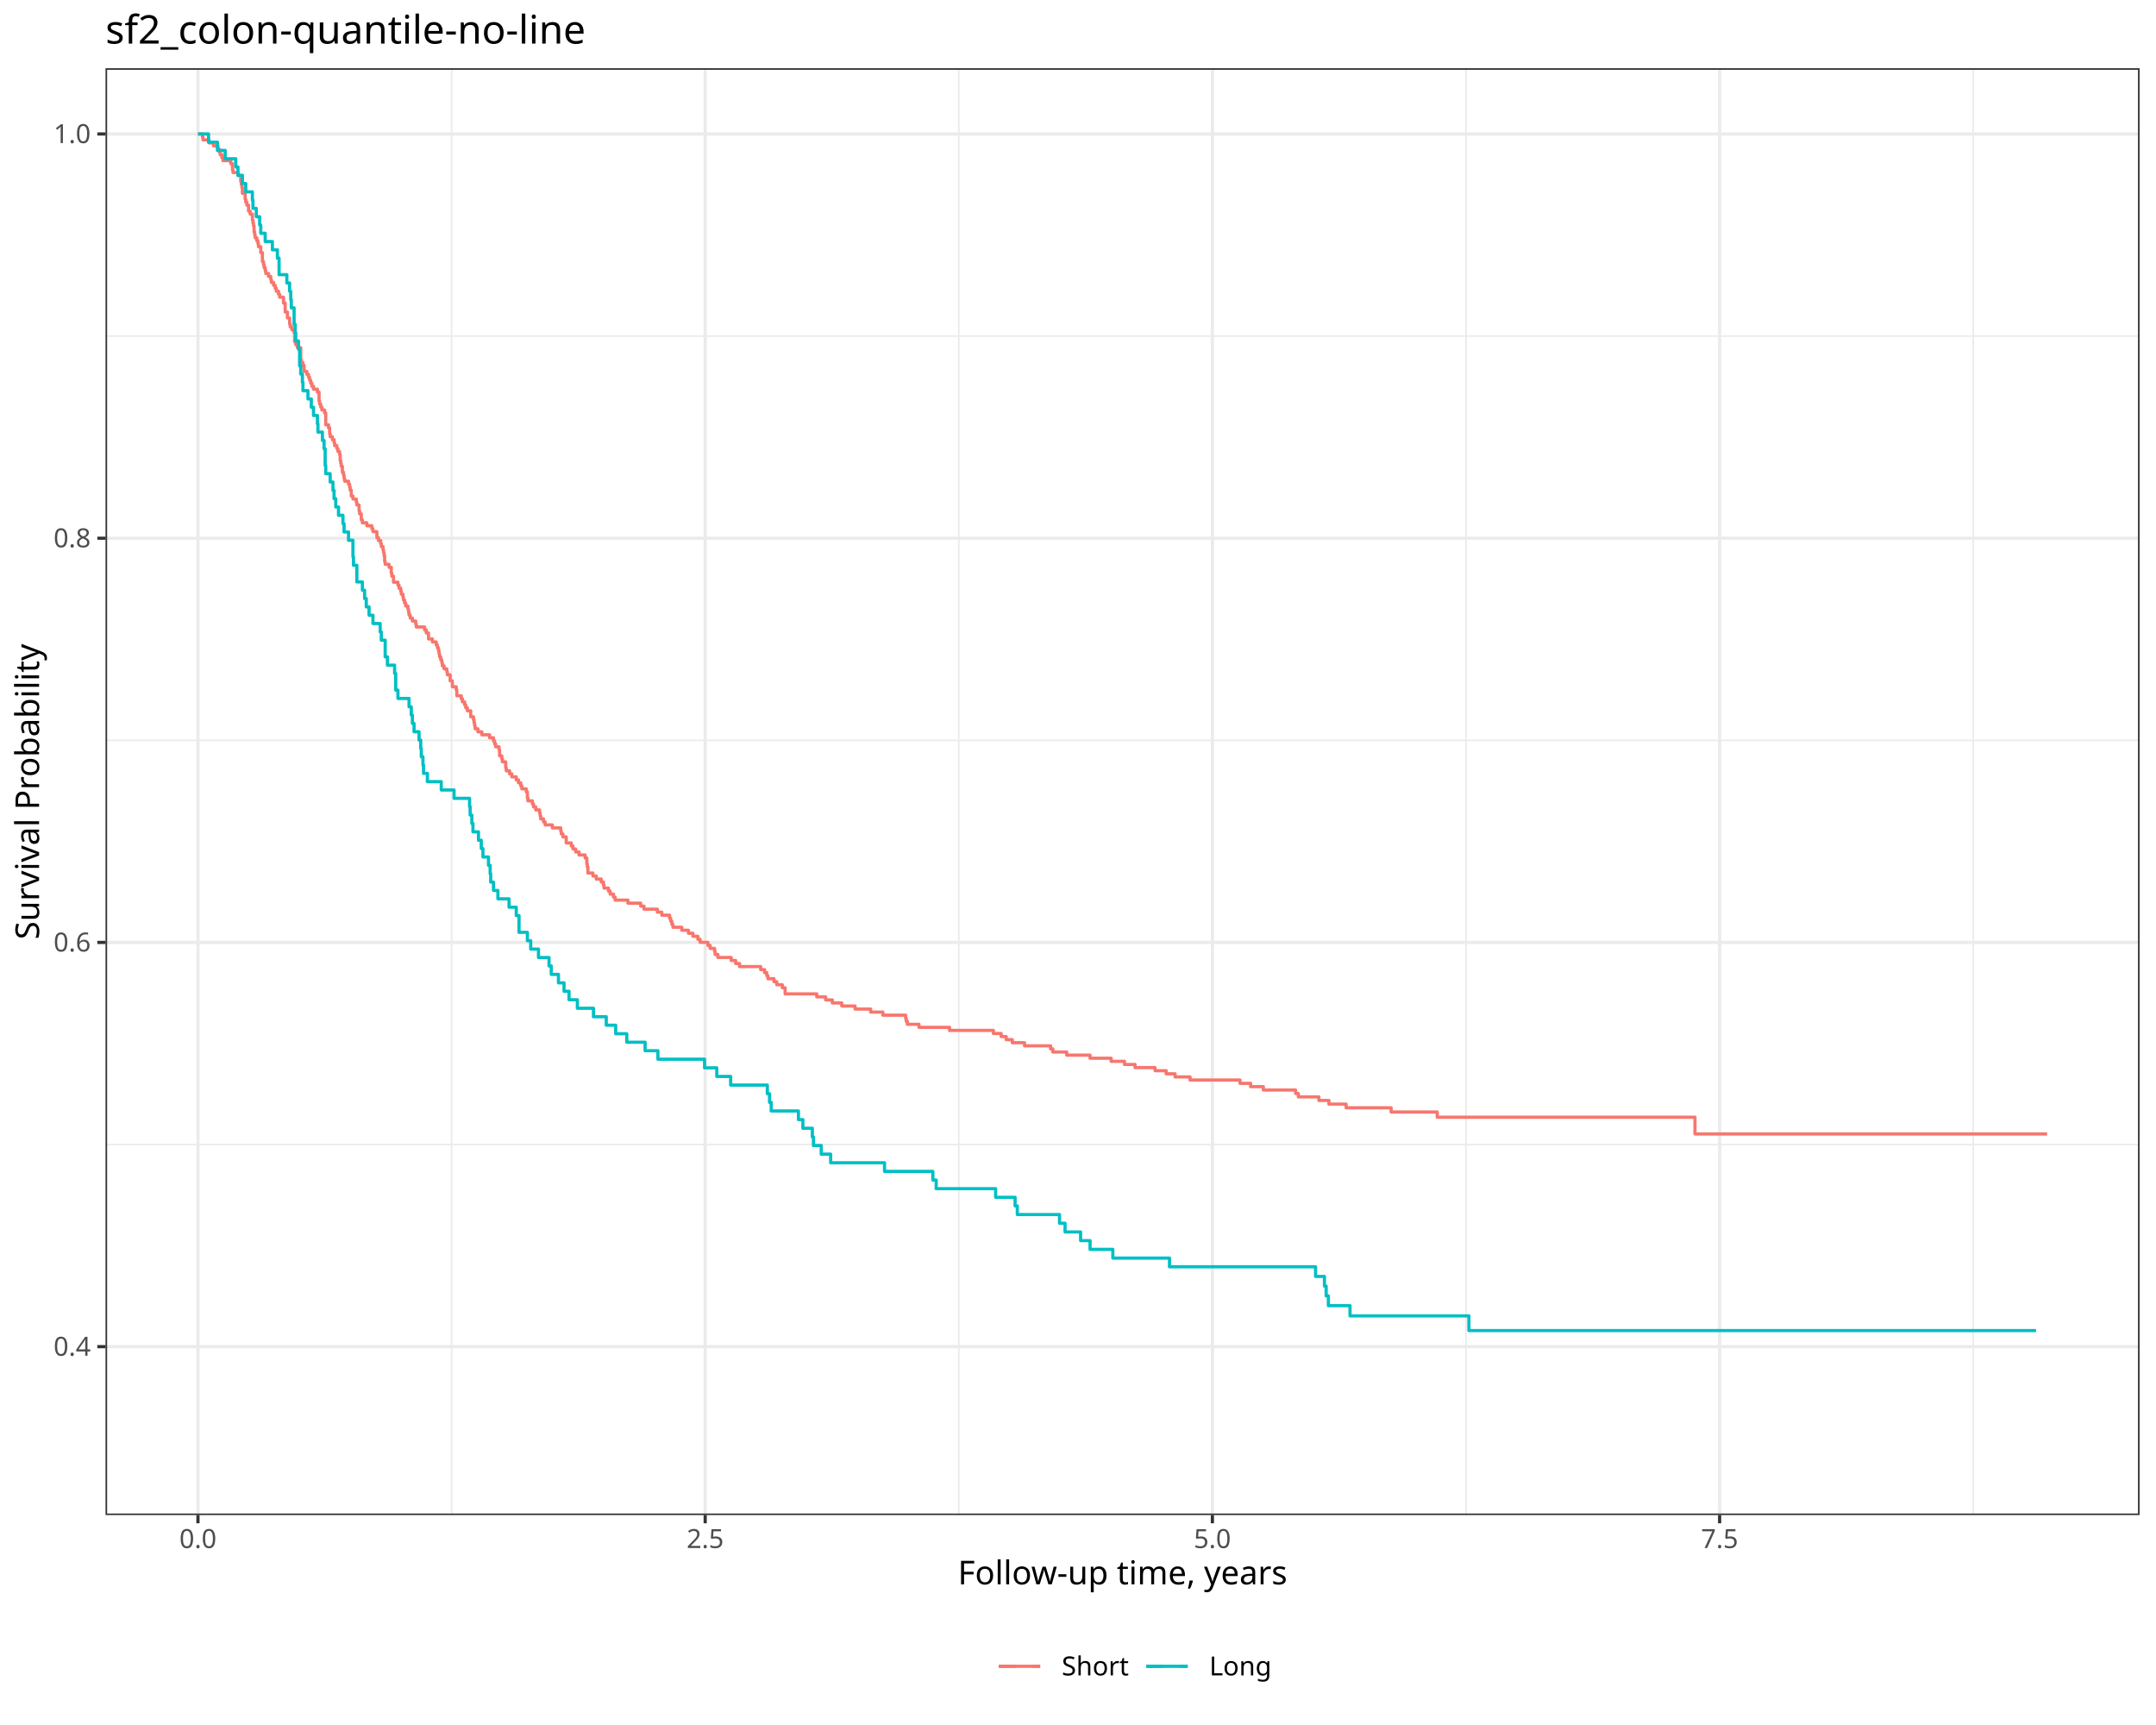
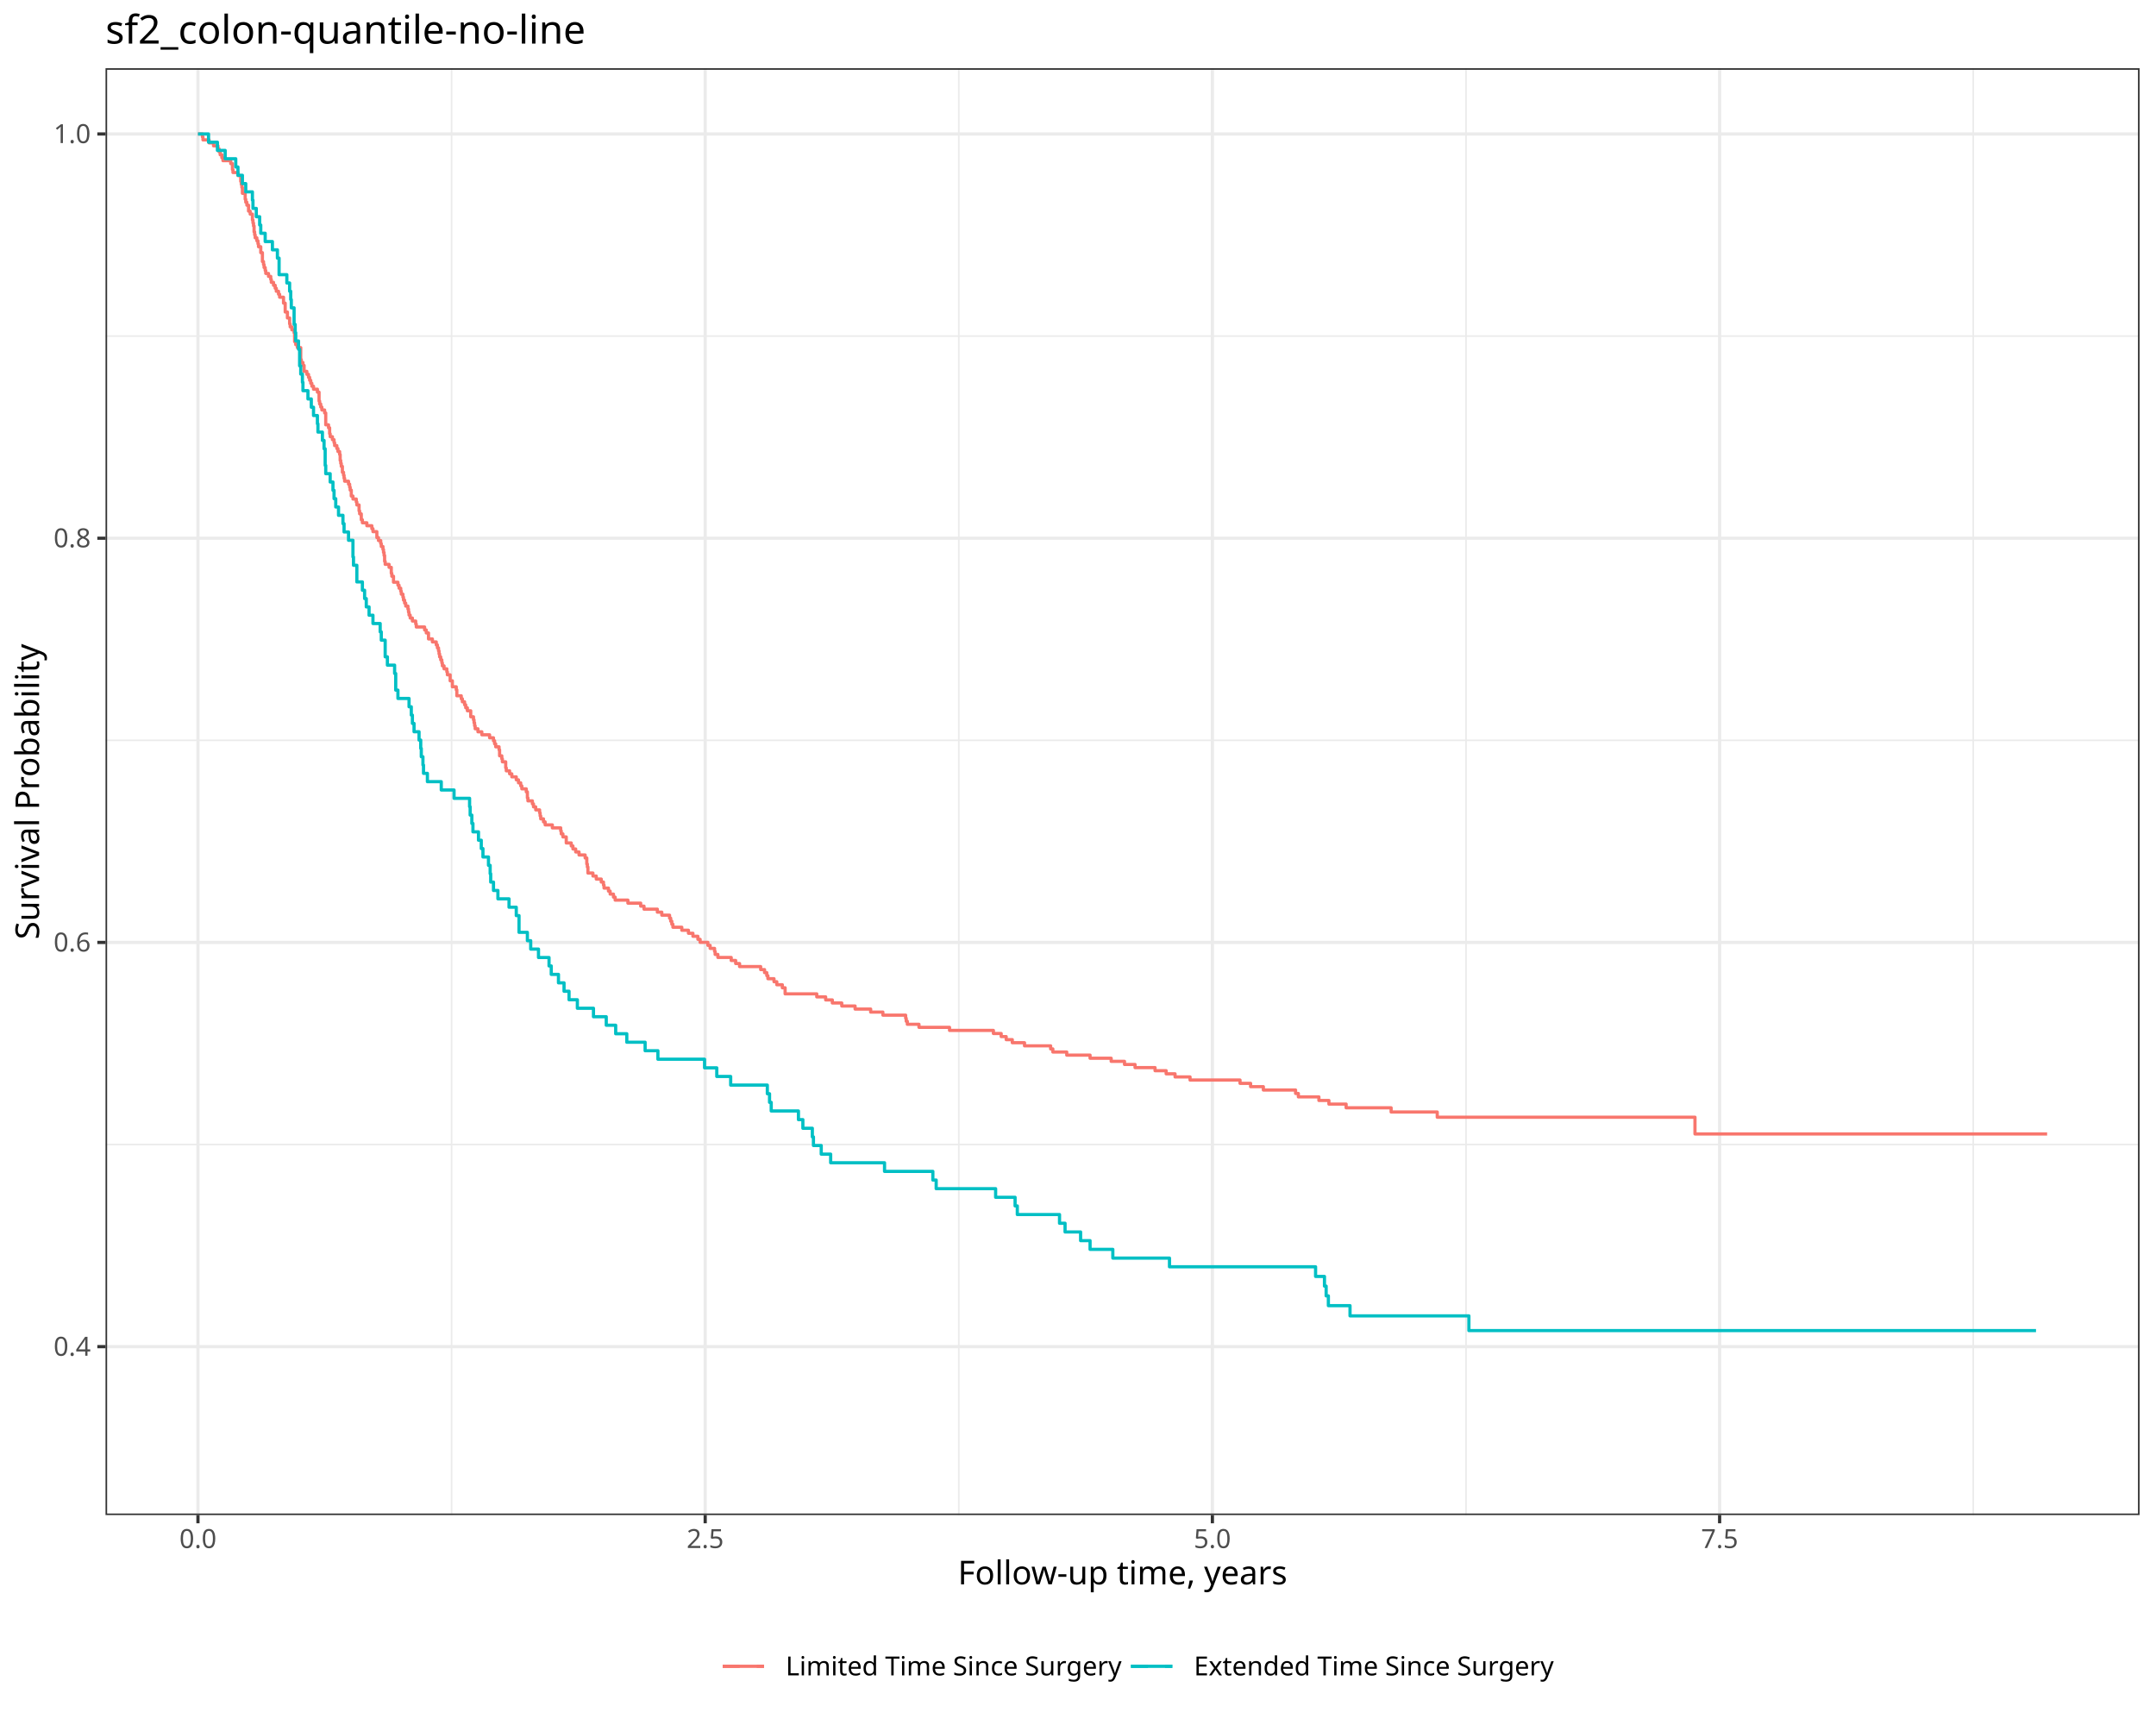
<svg xmlns="http://www.w3.org/2000/svg" class="svglite" data-engine-version="2.0" width="720.00pt" height="576.00pt" viewBox="0 0 720.00 576.00">
  <defs>
    <style type="text/css">
    .svglite line, .svglite polyline, .svglite polygon, .svglite path, .svglite rect, .svglite circle {
      fill: none;
      stroke: #000000;
      stroke-linecap: round;
      stroke-linejoin: round;
      stroke-miterlimit: 10.00;
    }
  </style>
  </defs>
  <rect width="100%" height="100%" style="stroke: none; fill: #FFFFFF;" />
  <defs>
    <clipPath id="cpMC4wMHw3MjAuMDB8MC4wMHw1NzYuMDA=">
      <rect x="0.00" y="0.00" width="720.00" height="576.00" />
    </clipPath>
  </defs>
  <g clip-path="url(#cpMC4wMHw3MjAuMDB8MC4wMHw1NzYuMDA=)">
    <rect x="0.00" y="0.00" width="720.00" height="576.00" style="stroke-width: 1.07; stroke: #FFFFFF; fill: #FFFFFF;" />
  </g>
  <defs>
    <clipPath id="cpMzUuMjR8NzE0LjUyfDIyLjc4fDUwNS45MQ==">
      <rect x="35.24" y="22.78" width="679.28" height="483.13" />
    </clipPath>
  </defs>
  <g clip-path="url(#cpMzUuMjR8NzE0LjUyfDIyLjc4fDUwNS45MQ==)">
    <rect x="35.24" y="22.78" width="679.28" height="483.13" style="stroke-width: 1.07; stroke: none; fill: #FFFFFF;" />
    <polyline points="35.24,382.18 714.52,382.18 " style="stroke-width: 0.53; stroke: #EBEBEB; stroke-linecap: butt;" />
    <polyline points="35.24,247.21 714.52,247.21 " style="stroke-width: 0.53; stroke: #EBEBEB; stroke-linecap: butt;" />
    <polyline points="35.24,112.23 714.52,112.23 " style="stroke-width: 0.53; stroke: #EBEBEB; stroke-linecap: butt;" />
    <polyline points="150.81,505.91 150.81,22.78 " style="stroke-width: 0.53; stroke: #EBEBEB; stroke-linecap: butt;" />
    <polyline points="320.19,505.91 320.19,22.78 " style="stroke-width: 0.53; stroke: #EBEBEB; stroke-linecap: butt;" />
    <polyline points="489.58,505.91 489.58,22.78 " style="stroke-width: 0.53; stroke: #EBEBEB; stroke-linecap: butt;" />
    <polyline points="658.96,505.91 658.96,22.78 " style="stroke-width: 0.53; stroke: #EBEBEB; stroke-linecap: butt;" />
    <polyline points="35.24,449.67 714.52,449.67 " style="stroke-width: 1.07; stroke: #EBEBEB; stroke-linecap: butt;" />
    <polyline points="35.24,314.69 714.52,314.69 " style="stroke-width: 1.07; stroke: #EBEBEB; stroke-linecap: butt;" />
    <polyline points="35.24,179.72 714.52,179.72 " style="stroke-width: 1.07; stroke: #EBEBEB; stroke-linecap: butt;" />
    <polyline points="35.24,44.74 714.52,44.74 " style="stroke-width: 1.07; stroke: #EBEBEB; stroke-linecap: butt;" />
    <polyline points="66.11,505.91 66.11,22.78 " style="stroke-width: 1.07; stroke: #EBEBEB; stroke-linecap: butt;" />
    <polyline points="235.50,505.91 235.50,22.78 " style="stroke-width: 1.07; stroke: #EBEBEB; stroke-linecap: butt;" />
    <polyline points="404.88,505.91 404.88,22.78 " style="stroke-width: 1.07; stroke: #EBEBEB; stroke-linecap: butt;" />
    <polyline points="574.27,505.91 574.27,22.78 " style="stroke-width: 1.07; stroke: #EBEBEB; stroke-linecap: butt;" />
    <polyline points="66.11,44.74 67.60,44.74 67.60,45.73 67.78,45.73 67.78,46.72 69.82,46.72 69.82,47.71 71.31,47.71 71.31,48.70 72.79,48.70 72.79,49.69 73.16,49.69 73.16,50.68 73.53,50.68 73.53,51.67 74.09,51.67 74.09,52.66 74.46,52.66 74.46,53.65 76.50,53.65 76.50,53.65 77.06,53.65 77.06,54.64 77.62,54.64 77.62,56.62 77.80,56.62 77.80,57.61 79.47,57.61 79.47,58.61 80.40,58.61 80.40,60.59 80.58,60.59 80.58,61.58 80.77,61.58 80.77,62.57 80.95,62.57 80.95,64.55 81.88,64.55 81.88,66.53 82.07,66.53 82.07,67.52 82.44,67.52 82.44,68.52 83.00,68.52 83.00,70.50 83.55,70.50 83.55,71.49 84.29,71.49 84.29,73.47 84.48,73.47 84.48,74.46 84.66,74.46 84.66,75.45 84.85,75.45 84.85,77.43 85.04,77.43 85.04,78.43 85.22,78.43 85.22,79.42 85.78,79.42 85.78,80.41 86.15,80.41 86.15,81.40 86.33,81.40 86.33,82.39 87.08,82.39 87.08,84.37 87.63,84.37 87.63,87.34 88.00,87.34 88.00,88.34 88.19,88.34 88.19,89.33 88.56,89.33 88.56,90.32 88.75,90.32 88.75,91.31 89.67,91.31 89.67,92.30 90.42,92.30 90.42,93.29 90.60,93.29 90.60,94.28 91.34,94.28 91.34,95.27 91.90,95.27 91.90,96.26 92.27,96.26 92.27,97.26 93.01,97.26 93.01,98.25 93.38,98.25 93.38,99.24 94.68,99.24 94.68,101.22 95.24,101.22 95.24,104.19 95.98,104.19 95.98,106.17 96.72,106.17 96.72,108.16 96.91,108.16 96.91,109.15 97.46,109.15 97.46,110.14 98.21,110.14 98.21,111.13 98.39,111.13 98.39,114.10 98.76,114.10 98.76,115.09 99.32,115.09 99.32,116.08 100.43,116.08 100.43,120.05 100.62,120.05 100.62,121.04 101.17,121.04 101.17,122.03 101.55,122.03 101.55,124.01 102.47,124.01 102.47,125.00 103.03,125.00 103.03,126.00 103.40,126.00 103.40,126.99 103.77,126.99 103.77,127.98 104.14,127.98 104.14,128.97 104.70,128.97 104.70,129.96 106.00,129.96 106.00,130.95 106.55,130.95 106.55,133.92 106.74,133.92 106.74,134.91 107.11,134.91 107.11,135.91 107.48,135.91 107.48,136.90 108.41,136.90 108.41,137.89 108.78,137.89 108.78,141.85 109.71,141.85 109.71,142.84 110.08,142.84 110.08,144.82 110.26,144.82 110.26,145.82 111.01,145.82 111.01,146.81 111.56,146.81 111.56,147.80 111.75,147.80 111.75,148.79 112.49,148.79 112.49,149.78 112.86,149.78 112.86,150.77 113.42,150.77 113.42,151.76 113.60,151.76 113.60,153.74 113.79,153.74 113.79,154.73 113.97,154.73 113.97,155.73 114.34,155.73 114.34,157.71 114.72,157.71 114.72,158.70 114.90,158.70 114.90,159.69 115.09,159.69 115.09,160.68 116.39,160.68 116.39,161.67 116.76,161.67 116.76,162.66 116.94,162.66 116.94,163.65 117.31,163.65 117.31,165.64 117.87,165.64 117.87,166.63 118.98,166.63 118.98,167.62 119.17,167.62 119.17,168.61 119.91,168.61 119.91,170.59 120.10,170.59 120.10,171.58 120.65,171.58 120.65,173.56 121.02,173.56 121.02,174.56 122.51,174.56 122.51,175.55 124.18,175.55 124.18,176.54 124.55,176.54 124.55,177.53 125.85,177.53 125.85,179.51 126.40,179.51 126.40,180.50 126.59,180.50 126.59,180.50 127.14,180.50 127.14,181.49 127.33,181.49 127.33,182.49 127.89,182.49 127.89,183.48 128.07,183.48 128.07,184.47 128.26,184.47 128.26,185.47 128.44,185.47 128.44,187.45 128.63,187.45 128.63,188.44 129.18,188.44 129.18,188.44 129.93,188.44 129.93,189.44 130.67,189.44 130.67,191.43 130.85,191.43 130.85,192.42 131.41,192.42 131.41,194.41 131.97,194.41 131.97,194.41 132.89,194.41 132.89,195.41 133.27,195.41 133.27,196.41 133.82,196.41 133.82,197.40 134.01,197.40 134.01,198.40 134.56,198.40 134.56,199.40 134.75,199.40 134.75,200.39 135.12,200.39 135.12,201.39 135.49,201.39 135.49,202.39 136.23,202.39 136.23,203.38 136.42,203.38 136.42,204.38 136.60,204.38 136.60,205.38 136.98,205.38 136.98,206.37 137.72,206.37 137.72,207.37 138.83,207.37 138.83,208.37 139.02,208.37 139.02,209.36 141.80,209.36 141.80,210.36 142.36,210.36 142.36,211.35 143.10,211.35 143.10,213.35 144.21,213.35 144.21,213.35 144.40,213.35 144.40,214.35 145.69,214.35 145.69,215.35 146.07,215.35 146.07,216.34 146.44,216.34 146.44,217.34 146.62,217.34 146.62,218.34 146.81,218.34 146.81,219.34 147.18,219.34 147.18,220.34 147.55,220.34 147.55,221.34 147.73,221.34 147.73,222.34 148.29,222.34 148.29,223.33 149.22,223.33 149.22,224.33 149.40,224.33 149.40,225.33 150.15,225.33 150.15,225.33 150.33,225.33 150.33,227.33 151.07,227.33 151.07,229.33 152.37,229.33 152.37,230.33 152.56,230.33 152.56,232.33 154.04,232.33 154.04,233.34 154.41,233.34 154.41,234.34 155.15,234.34 155.15,235.34 155.53,235.34 155.53,236.34 156.08,236.34 156.08,237.34 156.27,237.34 156.27,237.34 157.20,237.34 157.20,239.34 158.12,239.34 158.12,240.35 158.31,240.35 158.31,241.35 158.49,241.35 158.49,242.35 158.68,242.35 158.68,243.35 159.61,243.35 159.61,244.36 160.91,244.36 160.91,245.36 163.50,245.36 163.50,246.36 164.80,246.36 164.80,247.36 165.17,247.36 165.17,248.37 165.54,248.37 165.54,249.37 166.66,249.37 166.66,250.37 166.84,250.37 166.84,252.38 167.58,252.38 167.58,253.38 167.77,253.38 167.77,254.38 168.88,254.38 168.88,256.39 169.07,256.39 169.07,257.39 170.18,257.39 170.18,258.39 170.92,258.39 170.92,259.40 172.41,259.40 172.41,260.40 173.15,260.40 173.15,261.40 173.89,261.40 173.89,262.40 174.26,262.40 174.26,263.41 175.75,263.41 175.75,264.41 176.12,264.41 176.12,266.42 176.30,266.42 176.30,267.42 177.79,267.42 177.79,268.42 178.16,268.42 178.16,269.42 178.90,269.42 178.90,270.43 180.20,270.43 180.20,271.43 180.38,271.43 180.38,272.43 180.57,272.43 180.57,273.43 181.50,273.43 181.50,274.44 182.05,274.44 182.05,275.44 182.61,275.44 182.61,275.44 184.46,275.44 184.46,276.44 187.25,276.44 187.25,277.45 187.43,277.45 187.43,278.45 187.99,278.45 187.99,279.46 189.10,279.46 189.10,281.47 190.77,281.47 190.77,282.47 191.33,282.47 191.33,283.48 192.25,283.48 192.25,284.48 193.37,284.48 193.37,285.49 195.41,285.49 195.41,286.49 195.96,286.49 195.96,288.50 196.15,288.50 196.15,289.51 196.34,289.51 196.34,291.52 198.01,291.52 198.01,292.52 199.12,292.52 199.12,293.53 200.79,293.53 200.79,294.53 201.53,294.53 201.53,295.54 201.72,295.54 201.72,296.54 203.20,296.54 203.20,297.55 203.76,297.55 203.76,298.55 204.87,298.55 204.87,299.56 205.43,299.56 205.43,300.56 209.69,300.56 209.69,301.57 213.96,301.57 213.96,302.57 215.07,302.57 215.07,303.58 219.52,303.58 219.52,304.58 221.01,304.58 221.01,305.59 222.68,305.59 222.68,305.59 223.60,305.59 223.60,306.59 223.98,306.59 223.98,307.60 224.35,307.60 224.35,308.61 224.72,308.61 224.72,309.62 227.69,309.62 227.69,310.62 229.91,310.62 229.91,311.63 230.10,311.63 230.10,311.63 231.40,311.63 231.40,312.64 233.06,312.64 233.06,313.65 233.81,313.65 233.81,314.66 236.40,314.66 236.40,315.67 237.15,315.67 237.15,316.68 238.63,316.68 238.63,317.69 238.82,317.69 238.82,318.70 239.74,318.70 239.74,319.71 240.11,319.71 240.11,319.71 244.19,319.71 244.19,320.72 245.68,320.72 245.68,321.74 246.98,321.74 246.98,322.75 254.03,322.75 254.03,323.76 255.32,323.76 255.32,324.77 256.07,324.77 256.07,325.79 256.44,325.79 256.44,326.80 258.48,326.80 258.48,327.81 259.41,327.81 259.41,328.82 261.26,328.82 261.26,329.83 262.19,329.83 262.19,331.86 270.72,331.86 270.72,331.86 272.76,331.86 272.76,332.87 275.73,332.87 275.73,333.89 277.96,333.89 277.96,334.91 281.11,334.91 281.11,335.92 285.56,335.92 285.56,336.94 288.34,336.94 288.34,336.94 290.76,336.94 290.76,337.95 294.84,337.95 294.84,338.97 302.44,338.97 302.44,339.99 302.63,339.99 302.63,341.01 303.00,341.01 303.00,342.02 303.37,342.02 303.37,342.02 306.89,342.02 306.89,343.04 309.86,343.04 309.86,343.04 317.10,343.04 317.10,344.07 318.95,344.07 318.95,344.07 329.71,344.07 329.71,344.07 331.75,344.07 331.75,345.10 334.35,345.10 334.35,346.13 336.02,346.13 336.02,347.15 338.06,347.15 338.06,348.18 339.54,348.18 339.54,348.18 342.14,348.18 342.14,349.22 350.86,349.22 350.86,350.25 351.23,350.25 351.23,350.25 351.60,350.25 351.60,351.28 353.27,351.28 353.27,351.28 356.24,351.28 356.24,352.32 364.03,352.32 364.03,353.36 364.21,353.36 364.21,353.36 371.08,353.36 371.08,354.40 375.53,354.40 375.53,355.44 379.05,355.44 379.05,356.48 385.73,356.48 385.73,357.52 389.44,357.52 389.44,358.56 392.41,358.56 392.41,359.60 397.42,359.60 397.42,360.64 400.01,360.64 400.01,360.64 400.57,360.64 400.57,360.64 402.61,360.64 402.61,360.64 403.35,360.64 403.35,360.64 403.54,360.64 403.54,360.64 403.72,360.64 403.72,360.64 404.28,360.64 404.28,360.64 405.02,360.64 405.02,360.64 405.77,360.64 405.77,360.64 407.06,360.64 407.06,360.64 409.66,360.64 409.66,360.64 410.40,360.64 410.40,360.64 411.33,360.64 411.33,360.64 413.00,360.64 413.00,360.64 413.93,360.64 413.93,360.64 414.11,360.64 414.11,361.74 414.67,361.74 414.67,361.74 416.90,361.74 416.90,361.74 417.64,361.74 417.64,362.85 418.94,362.85 418.94,362.85 419.49,362.85 419.49,362.85 420.98,362.85 420.98,362.85 421.90,362.85 421.90,363.97 423.94,363.97 423.94,363.97 425.06,363.97 425.06,363.97 425.80,363.97 425.80,363.97 430.44,363.97 430.44,363.97 431.18,363.97 431.18,363.97 431.36,363.97 431.36,363.97 432.66,363.97 432.66,365.12 433.40,365.12 433.40,365.12 433.59,365.12 433.59,366.27 434.33,366.27 434.33,366.27 435.26,366.27 435.26,366.27 435.63,366.27 435.63,366.27 436.56,366.27 436.56,366.27 437.30,366.27 437.30,366.27 438.23,366.27 438.23,366.27 438.60,366.27 438.60,366.27 440.45,366.27 440.45,367.46 440.82,367.46 440.82,367.46 441.38,367.46 441.38,367.46 441.75,367.46 441.75,367.46 442.49,367.46 442.49,367.46 443.79,367.46 443.79,368.67 445.09,368.67 445.09,368.67 445.83,368.67 445.83,368.67 446.39,368.67 446.39,368.67 446.76,368.67 446.76,368.67 447.87,368.67 447.87,368.67 449.17,368.67 449.17,368.67 449.36,368.67 449.36,368.67 449.54,368.67 449.54,369.91 450.10,369.91 450.10,369.91 451.21,369.91 451.21,369.91 451.77,369.91 451.77,369.91 452.70,369.91 452.70,369.91 454.37,369.91 454.37,369.91 455.11,369.91 455.11,369.91 455.48,369.91 455.48,369.91 456.22,369.91 456.22,369.91 456.96,369.91 456.96,369.91 457.52,369.91 457.52,369.91 457.71,369.91 457.71,369.91 458.08,369.91 458.08,369.91 458.26,369.91 458.26,369.91 458.82,369.91 458.82,369.91 459.00,369.91 459.00,369.91 459.37,369.91 459.37,369.91 459.75,369.91 459.75,369.91 461.23,369.91 461.23,369.91 461.60,369.91 461.60,369.91 462.34,369.91 462.34,369.91 462.71,369.91 462.71,369.91 463.46,369.91 463.46,369.91 463.83,369.91 463.83,369.91 464.38,369.91 464.38,369.91 464.57,369.91 464.57,371.31 465.50,371.31 465.50,371.31 465.68,371.31 465.68,371.31 466.42,371.31 466.42,371.31 466.98,371.31 466.98,371.31 467.17,371.31 467.17,371.31 467.54,371.31 467.54,371.31 467.72,371.31 467.72,371.31 468.09,371.31 468.09,371.31 468.46,371.31 468.46,371.31 468.65,371.31 468.65,371.31 469.39,371.31 469.39,371.31 469.76,371.31 469.76,371.31 470.32,371.31 470.32,371.31 470.69,371.31 470.69,371.31 471.06,371.31 471.06,371.31 471.43,371.31 471.43,371.31 471.62,371.31 471.62,371.31 471.80,371.31 471.80,371.31 472.17,371.31 472.17,371.31 472.36,371.31 472.36,371.31 472.55,371.31 472.55,371.31 472.73,371.31 472.73,371.31 473.10,371.31 473.10,371.31 473.84,371.31 473.84,371.31 474.21,371.31 474.21,371.31 474.59,371.31 474.59,371.31 474.77,371.31 474.77,371.31 474.96,371.31 474.96,371.31 475.51,371.31 475.51,371.31 475.88,371.31 475.88,371.31 476.07,371.31 476.07,371.31 476.63,371.31 476.63,371.31 478.11,371.31 478.11,371.31 478.30,371.31 478.30,371.31 479.22,371.31 479.22,371.31 479.59,371.31 479.59,371.31 479.97,371.31 479.97,373.05 480.15,373.05 480.15,373.05 480.71,373.05 480.71,373.05 481.08,373.05 481.08,373.05 481.63,373.05 481.63,373.05 482.38,373.05 482.38,373.05 482.56,373.05 482.56,373.05 483.49,373.05 483.49,373.05 484.42,373.05 484.42,373.05 484.79,373.05 484.79,373.05 485.90,373.05 485.90,373.05 486.09,373.05 486.09,373.05 487.01,373.05 487.01,373.05 487.20,373.05 487.20,373.05 487.94,373.05 487.94,373.05 488.50,373.05 488.50,373.05 488.68,373.05 488.68,373.05 488.87,373.05 488.87,373.05 489.05,373.05 489.05,373.05 489.80,373.05 489.80,373.05 490.91,373.05 490.91,373.05 491.28,373.05 491.28,373.05 491.65,373.05 491.65,373.05 492.58,373.05 492.58,373.05 492.76,373.05 492.76,373.05 493.32,373.05 493.32,373.05 493.51,373.05 493.51,373.05 495.18,373.05 495.18,373.05 496.10,373.05 496.10,373.05 496.66,373.05 496.66,373.05 497.03,373.05 497.03,373.05 497.22,373.05 497.22,373.05 497.40,373.05 497.40,373.05 497.59,373.05 497.59,373.05 498.33,373.05 498.33,373.05 498.52,373.05 498.52,373.05 498.70,373.05 498.70,373.05 500.74,373.05 500.74,373.05 501.85,373.05 501.85,373.05 502.04,373.05 502.04,373.05 502.41,373.05 502.41,373.05 502.60,373.05 502.60,373.05 503.15,373.05 503.15,373.05 504.27,373.05 504.27,373.05 504.64,373.05 504.64,373.05 504.82,373.05 504.82,373.05 506.68,373.05 506.68,373.05 507.23,373.05 507.23,373.05 507.60,373.05 507.60,373.05 508.72,373.05 508.72,373.05 508.90,373.05 508.90,373.05 509.65,373.05 509.65,373.05 510.02,373.05 510.02,373.05 510.20,373.05 510.20,373.05 510.57,373.05 510.57,373.05 512.80,373.05 512.80,373.05 513.91,373.05 513.91,373.05 514.28,373.05 514.28,373.05 515.40,373.05 515.40,373.05 515.58,373.05 515.58,373.05 516.69,373.05 516.69,373.05 517.81,373.05 517.81,373.05 518.55,373.05 518.55,373.05 519.11,373.05 519.11,373.05 519.48,373.05 519.48,373.05 520.03,373.05 520.03,373.05 520.40,373.05 520.40,373.05 520.59,373.05 520.59,373.05 521.70,373.05 521.70,373.05 522.07,373.05 522.07,373.05 522.44,373.05 522.44,373.05 522.63,373.05 522.63,373.05 524.67,373.05 524.67,373.05 525.04,373.05 525.04,373.05 527.27,373.05 527.27,373.05 527.45,373.05 527.45,373.05 527.64,373.05 527.64,373.05 528.94,373.05 528.94,373.05 529.12,373.05 529.12,373.05 530.05,373.05 530.05,373.05 530.42,373.05 530.42,373.05 530.79,373.05 530.79,373.05 530.98,373.05 530.98,373.05 531.53,373.05 531.53,373.05 532.28,373.05 532.28,373.05 533.02,373.05 533.02,373.05 533.57,373.05 533.57,373.05 534.87,373.05 534.87,373.05 535.06,373.05 535.06,373.05 535.43,373.05 535.43,373.05 535.80,373.05 535.80,373.05 536.91,373.05 536.91,373.05 537.28,373.05 537.28,373.05 537.47,373.05 537.47,373.05 538.03,373.05 538.03,373.05 538.58,373.05 538.58,373.05 538.77,373.05 538.77,373.05 539.33,373.05 539.33,373.05 540.07,373.05 540.07,373.05 540.62,373.05 540.62,373.05 542.48,373.05 542.48,373.05 543.22,373.05 543.22,373.05 544.15,373.05 544.15,373.05 544.70,373.05 544.70,373.05 546.19,373.05 546.19,373.05 546.56,373.05 546.56,373.05 546.93,373.05 546.93,373.05 548.04,373.05 548.04,373.05 548.41,373.05 548.41,373.05 550.83,373.05 550.83,373.05 551.75,373.05 551.75,373.05 552.31,373.05 552.31,373.05 553.61,373.05 553.61,373.05 553.98,373.05 553.98,373.05 554.17,373.05 554.17,373.05 557.32,373.05 557.32,373.05 558.25,373.05 558.25,373.05 558.80,373.05 558.80,373.05 561.03,373.05 561.03,373.05 561.77,373.05 561.77,373.05 562.88,373.05 562.88,373.05 565.11,373.05 565.11,373.05 566.04,373.05 566.04,378.64 566.41,378.64 566.41,378.64 566.78,378.64 566.78,378.64 568.45,378.64 568.45,378.64 568.63,378.64 568.63,378.64 569.01,378.64 569.01,378.64 569.38,378.64 569.38,378.64 569.93,378.64 569.93,378.64 570.67,378.64 570.67,378.64 571.23,378.64 571.23,378.64 571.42,378.64 571.42,378.64 571.60,378.64 571.60,378.64 571.79,378.64 571.79,378.64 572.53,378.64 572.53,378.64 574.20,378.64 574.20,378.64 574.38,378.64 574.38,378.64 574.94,378.64 574.94,378.64 575.68,378.64 575.68,378.64 576.98,378.64 576.98,378.64 578.09,378.64 578.09,378.64 578.28,378.64 578.28,378.64 579.02,378.64 579.02,378.64 581.62,378.64 581.62,378.64 581.99,378.64 581.99,378.64 583.47,378.64 583.47,378.64 584.40,378.64 584.40,378.64 588.30,378.64 588.30,378.64 590.71,378.64 590.71,378.64 592.93,378.64 592.93,378.64 593.31,378.64 593.31,378.64 598.69,378.64 598.69,378.64 602.02,378.64 602.02,378.64 603.88,378.64 603.88,378.64 604.25,378.64 604.25,378.64 605.55,378.64 605.55,378.64 606.85,378.64 606.85,378.64 607.03,378.64 607.03,378.64 607.40,378.64 607.40,378.64 608.70,378.64 608.70,378.64 609.07,378.64 609.07,378.64 611.67,378.64 611.67,378.64 613.34,378.64 613.34,378.64 613.53,378.64 613.53,378.64 614.82,378.64 614.82,378.64 616.86,378.64 616.86,378.64 622.61,378.64 622.61,378.64 625.77,378.64 625.77,378.64 626.14,378.64 626.14,378.64 637.08,378.64 637.08,378.64 638.38,378.64 638.38,378.64 638.75,378.64 638.75,378.64 654.71,378.64 654.71,378.64 656.93,378.64 656.93,378.64 658.23,378.64 658.23,378.64 666.76,378.64 666.76,378.64 682.90,378.64 682.90,378.64 683.64,378.64 683.64,378.64 " style="stroke-width: 1.07; stroke: #F8766D; stroke-linecap: butt;" />
    <polyline points="66.11,44.74 69.64,44.74 69.64,47.48 70.38,47.48 70.38,47.48 70.57,47.48 70.57,47.48 72.61,47.48 72.61,50.23 74.46,50.23 74.46,50.23 75.20,50.23 75.20,53.00 78.73,53.00 78.73,55.76 79.47,55.76 79.47,58.53 80.95,58.53 80.95,61.30 82.07,61.30 82.07,64.06 84.29,64.06 84.29,66.83 84.48,66.83 84.48,69.59 85.59,69.59 85.59,72.36 86.71,72.36 86.71,75.13 87.08,75.13 87.08,77.89 88.56,77.89 88.56,80.66 90.97,80.66 90.97,83.42 92.64,83.42 92.64,86.19 93.20,86.19 93.20,91.72 95.79,91.72 95.79,94.49 96.72,94.49 96.72,97.25 97.09,97.25 97.09,100.02 97.28,100.02 97.28,102.79 98.21,102.79 98.21,108.32 98.58,108.32 98.58,111.08 98.76,111.08 98.76,113.85 99.69,113.85 99.69,116.62 100.06,116.62 100.06,122.15 100.43,122.15 100.43,124.91 100.99,124.91 100.99,127.68 101.17,127.68 101.17,130.45 102.84,130.45 102.84,133.21 103.96,133.21 103.96,135.98 104.70,135.98 104.70,138.75 106.00,138.75 106.00,141.51 106.18,141.51 106.18,144.28 106.74,144.28 106.74,144.28 107.67,144.28 107.67,147.06 108.22,147.06 108.22,149.84 108.59,149.84 108.59,155.40 108.78,155.40 108.78,158.17 110.26,158.17 110.26,160.95 111.19,160.95 111.19,163.73 111.56,163.73 111.56,166.51 112.12,166.51 112.12,169.29 113.05,169.29 113.05,172.07 114.53,172.07 114.53,174.85 114.90,174.85 114.90,177.63 116.39,177.63 116.39,180.41 117.87,180.41 117.87,185.97 118.05,185.97 118.05,188.75 119.17,188.75 119.17,194.31 121.02,194.31 121.02,197.09 121.76,197.09 121.76,199.87 122.32,199.87 122.32,202.65 123.25,202.65 123.25,205.43 124.55,205.43 124.55,208.20 126.96,208.20 126.96,210.98 127.33,210.98 127.33,213.76 128.63,213.76 128.63,219.32 129.37,219.32 129.37,222.10 131.78,222.10 131.78,224.88 132.15,224.88 132.15,230.44 132.89,230.44 132.89,233.22 136.60,233.22 136.60,236.00 137.35,236.00 137.35,238.78 137.72,238.78 137.72,241.56 138.27,241.56 138.27,244.34 139.94,244.34 139.94,247.12 140.50,247.12 140.50,249.90 140.69,249.90 140.69,252.68 141.24,252.68 141.24,255.45 141.43,255.45 141.43,258.23 142.73,258.23 142.73,261.01 147.36,261.01 147.36,263.79 151.63,263.79 151.63,266.57 156.08,266.57 156.08,266.57 156.82,266.57 156.82,269.37 157.01,269.37 157.01,272.17 157.57,272.17 157.57,274.96 157.94,274.96 157.94,277.76 159.79,277.76 159.79,280.56 160.72,280.56 160.72,283.35 161.28,283.35 161.28,286.15 163.13,286.15 163.13,288.95 163.69,288.95 163.69,291.74 163.87,291.74 163.87,294.54 164.80,294.54 164.80,297.34 166.28,297.34 166.28,300.13 169.99,300.13 169.99,302.93 172.41,302.93 172.41,305.73 173.33,305.73 173.33,311.32 176.12,311.32 176.12,314.11 177.23,314.11 177.23,316.91 179.83,316.91 179.83,319.73 183.35,319.73 183.35,322.54 184.09,322.54 184.09,325.36 186.50,325.36 186.50,328.18 188.36,328.18 188.36,330.99 189.47,330.99 189.47,330.99 190.03,330.99 190.03,333.83 192.81,333.83 192.81,336.67 198.19,336.67 198.19,339.50 202.46,339.50 202.46,342.34 205.61,342.34 205.61,345.18 209.32,345.18 209.32,348.01 215.44,348.01 215.44,350.85 219.71,350.85 219.71,353.69 222.86,353.69 222.86,353.69 230.65,353.69 230.65,353.69 235.29,353.69 235.29,356.57 239.37,356.57 239.37,359.45 244.01,359.45 244.01,362.33 256.25,362.33 256.25,365.21 256.99,365.21 256.99,368.09 257.55,368.09 257.55,370.97 266.64,370.97 266.64,373.86 268.12,373.86 268.12,376.74 271.28,376.74 271.28,379.62 271.65,379.62 271.65,382.50 274.25,382.50 274.25,385.38 277.40,385.38 277.40,388.26 295.39,388.26 295.39,391.14 311.53,391.14 311.53,394.03 312.64,394.03 312.64,396.91 332.49,396.91 332.49,399.79 338.99,399.79 338.99,402.67 339.73,402.67 339.73,405.55 353.64,405.55 353.64,405.55 353.83,405.55 353.83,408.46 355.68,408.46 355.68,411.37 360.87,411.37 360.87,414.27 364.03,414.27 364.03,417.18 371.63,417.18 371.63,420.09 390.55,420.09 390.55,423.00 398.53,423.00 398.53,423.00 405.21,423.00 405.21,423.00 409.85,423.00 409.85,423.00 410.22,423.00 410.22,423.00 411.89,423.00 411.89,423.00 423.94,423.00 423.94,423.00 431.74,423.00 431.74,423.00 432.66,423.00 432.66,423.00 436.19,423.00 436.19,423.00 438.60,423.00 438.60,423.00 439.34,423.00 439.34,426.22 442.31,426.22 442.31,429.45 442.68,429.45 442.68,429.45 442.87,429.45 442.87,432.71 443.61,432.71 443.61,435.97 447.32,435.97 447.32,435.97 449.36,435.97 449.36,435.97 450.47,435.97 450.47,435.97 450.84,435.97 450.84,439.39 451.21,439.39 451.21,439.39 455.66,439.39 455.66,439.39 457.71,439.39 457.71,439.39 461.23,439.39 461.23,439.39 465.31,439.39 465.31,439.39 466.24,439.39 466.24,439.39 468.65,439.39 468.65,439.39 469.39,439.39 469.39,439.39 470.50,439.39 470.50,439.39 471.06,439.39 471.06,439.39 471.25,439.39 471.25,439.39 473.29,439.39 473.29,439.39 473.84,439.39 473.84,439.39 476.44,439.39 476.44,439.39 476.63,439.39 476.63,439.39 477.74,439.39 477.74,439.39 479.59,439.39 479.59,439.39 480.52,439.39 480.52,439.39 483.49,439.39 483.49,439.39 483.86,439.39 483.86,439.39 486.64,439.39 486.64,439.39 488.68,439.39 488.68,439.39 490.54,439.39 490.54,444.30 490.72,444.30 490.72,444.30 494.43,444.30 494.43,444.30 494.99,444.30 494.99,444.30 495.73,444.30 495.73,444.30 502.41,444.30 502.41,444.30 510.02,444.30 510.02,444.30 513.17,444.30 513.17,444.30 513.73,444.30 513.73,444.30 519.66,444.30 519.66,444.30 522.07,444.30 522.07,444.30 524.67,444.30 524.67,444.30 526.34,444.30 526.34,444.30 526.90,444.30 526.90,444.30 527.64,444.30 527.64,444.30 528.01,444.30 528.01,444.30 529.31,444.30 529.31,444.30 531.16,444.30 531.16,444.30 532.28,444.30 532.28,444.30 533.02,444.30 533.02,444.30 533.57,444.30 533.57,444.30 534.50,444.30 534.50,444.30 538.21,444.30 538.21,444.30 541.37,444.30 541.37,444.30 543.59,444.30 543.59,444.30 551.75,444.30 551.75,444.30 553.61,444.30 553.61,444.30 557.88,444.30 557.88,444.30 562.14,444.30 562.14,444.30 562.51,444.30 562.51,444.30 563.07,444.30 563.07,444.30 563.63,444.30 563.63,444.30 565.30,444.30 565.30,444.30 567.52,444.30 567.52,444.30 571.79,444.30 571.79,444.30 572.90,444.30 572.90,444.30 573.83,444.30 573.83,444.30 578.28,444.30 578.28,444.30 578.84,444.30 578.84,444.30 580.32,444.30 580.32,444.30 583.47,444.30 583.47,444.30 585.89,444.30 585.89,444.30 589.22,444.30 589.22,444.30 589.41,444.30 589.41,444.30 597.02,444.30 597.02,444.30 598.31,444.30 598.31,444.30 600.91,444.30 600.91,444.30 603.88,444.30 603.88,444.30 604.99,444.30 604.99,444.30 606.48,444.30 606.48,444.30 619.83,444.30 619.83,444.30 627.07,444.30 627.07,444.30 628.18,444.30 628.18,444.30 679.75,444.30 679.75,444.30 679.93,444.30 679.93,444.30 " style="stroke-width: 1.07; stroke: #00BFC4; stroke-linecap: butt;" />
    <rect x="35.24" y="22.78" width="679.28" height="483.13" style="stroke-width: 1.07; stroke: #333333;" />
  </g>
  <g clip-path="url(#cpMC4wMHw3MjAuMDB8MC4wMHw1NzYuMDA=)">
    <text x="30.31" y="452.70" text-anchor="end" style="font-size: 8.80px; fill: #4D4D4D; font-family: sans;" textLength="12.23px" lengthAdjust="spacingAndGlyphs">0.4</text>
    <text x="30.31" y="317.72" text-anchor="end" style="font-size: 8.80px; fill: #4D4D4D; font-family: sans;" textLength="12.23px" lengthAdjust="spacingAndGlyphs">0.6</text>
    <text x="30.31" y="182.75" text-anchor="end" style="font-size: 8.80px; fill: #4D4D4D; font-family: sans;" textLength="12.23px" lengthAdjust="spacingAndGlyphs">0.8</text>
    <text x="30.31" y="47.77" text-anchor="end" style="font-size: 8.80px; fill: #4D4D4D; font-family: sans;" textLength="12.23px" lengthAdjust="spacingAndGlyphs">1.0</text>
    <polyline points="32.50,449.67 35.24,449.67 " style="stroke-width: 1.07; stroke: #333333; stroke-linecap: butt;" />
    <polyline points="32.50,314.69 35.24,314.69 " style="stroke-width: 1.07; stroke: #333333; stroke-linecap: butt;" />
    <polyline points="32.50,179.72 35.24,179.72 " style="stroke-width: 1.07; stroke: #333333; stroke-linecap: butt;" />
    <polyline points="32.50,44.74 35.24,44.74 " style="stroke-width: 1.07; stroke: #333333; stroke-linecap: butt;" />
    <polyline points="66.11,508.65 66.11,505.91 " style="stroke-width: 1.07; stroke: #333333; stroke-linecap: butt;" />
    <polyline points="235.50,508.65 235.50,505.91 " style="stroke-width: 1.07; stroke: #333333; stroke-linecap: butt;" />
    <polyline points="404.88,508.65 404.88,505.91 " style="stroke-width: 1.07; stroke: #333333; stroke-linecap: butt;" />
    <polyline points="574.27,508.65 574.27,505.91 " style="stroke-width: 1.07; stroke: #333333; stroke-linecap: butt;" />
    <text x="66.11" y="516.90" text-anchor="middle" style="font-size: 8.80px; fill: #4D4D4D; font-family: sans;" textLength="12.23px" lengthAdjust="spacingAndGlyphs">0.0</text>
    <text x="235.50" y="516.90" text-anchor="middle" style="font-size: 8.80px; fill: #4D4D4D; font-family: sans;" textLength="12.23px" lengthAdjust="spacingAndGlyphs">2.5</text>
    <text x="404.88" y="516.90" text-anchor="middle" style="font-size: 8.80px; fill: #4D4D4D; font-family: sans;" textLength="12.23px" lengthAdjust="spacingAndGlyphs">5.0</text>
    <text x="574.27" y="516.90" text-anchor="middle" style="font-size: 8.80px; fill: #4D4D4D; font-family: sans;" textLength="12.23px" lengthAdjust="spacingAndGlyphs">7.5</text>
    <text x="374.88" y="529.04" text-anchor="middle" style="font-size: 11.00px; font-family: sans;" textLength="104.54px" lengthAdjust="spacingAndGlyphs">Follow-up time, years</text>
    <text transform="translate(13.05,264.35) rotate(-90)" text-anchor="middle" style="font-size: 11.00px; font-family: sans;" textLength="93.55px" lengthAdjust="spacingAndGlyphs">Survival Probability</text>
-     <rect x="320.85" y="542.28" width="108.05" height="28.24" style="stroke-width: 1.07; stroke: none; fill: #FFFFFF;" />
-     <rect x="331.81" y="547.76" width="17.28" height="17.28" style="stroke-width: 1.07; stroke: none; fill: #FFFFFF;" />
-     <line x1="333.54" y1="556.40" x2="347.37" y2="556.40" style="stroke-width: 1.07; stroke: #F8766D; stroke-linecap: butt;" />
-     <line x1="333.54" y1="556.40" x2="347.37" y2="556.40" style="stroke-width: 1.07; stroke: #F8766D; stroke-dasharray: 5.69,5.69; stroke-linecap: butt;" />
-     <rect x="381.09" y="547.76" width="17.28" height="17.28" style="stroke-width: 1.07; stroke: none; fill: #FFFFFF;" />
-     <line x1="382.82" y1="556.40" x2="396.64" y2="556.40" style="stroke-width: 1.07; stroke: #00BFC4; stroke-linecap: butt;" />
-     <line x1="382.82" y1="556.40" x2="396.64" y2="556.40" style="stroke-width: 1.07; stroke: #00BFC4; stroke-dasharray: 5.69,5.69; stroke-linecap: butt;" />
-     <text x="354.57" y="559.43" style="font-size: 8.80px; font-family: sans;" textLength="21.04px" lengthAdjust="spacingAndGlyphs">Short</text>
-     <text x="403.85" y="559.43" style="font-size: 8.80px; font-family: sans;" textLength="19.58px" lengthAdjust="spacingAndGlyphs">Long</text>
+     <rect x="228.65" y="542.28" width="292.45" height="28.24" style="stroke-width: 1.07; stroke: none; fill: #FFFFFF;" />
+     <rect x="239.61" y="547.76" width="17.28" height="17.28" style="stroke-width: 1.07; stroke: none; fill: #FFFFFF;" />
+     <line x1="241.34" y1="556.40" x2="255.16" y2="556.40" style="stroke-width: 1.07; stroke: #F8766D; stroke-linecap: butt;" />
+     <line x1="241.34" y1="556.40" x2="255.16" y2="556.40" style="stroke-width: 1.07; stroke: #F8766D; stroke-dasharray: 5.69,5.69; stroke-linecap: butt;" />
+     <rect x="375.95" y="547.76" width="17.28" height="17.28" style="stroke-width: 1.07; stroke: none; fill: #FFFFFF;" />
+     <line x1="377.68" y1="556.40" x2="391.50" y2="556.40" style="stroke-width: 1.07; stroke: #00BFC4; stroke-linecap: butt;" />
+     <line x1="377.68" y1="556.40" x2="391.50" y2="556.40" style="stroke-width: 1.07; stroke: #00BFC4; stroke-dasharray: 5.69,5.69; stroke-linecap: butt;" />
+     <text x="262.37" y="559.43" style="font-size: 8.80px; font-family: sans;" textLength="108.10px" lengthAdjust="spacingAndGlyphs">Limited Time Since Surgery</text>
+     <text x="398.71" y="559.43" style="font-size: 8.80px; font-family: sans;" textLength="116.92px" lengthAdjust="spacingAndGlyphs">Extended Time Since Surgery</text>
    <text x="35.24" y="14.56" style="font-size: 13.20px; font-family: sans;" textLength="151.17px" lengthAdjust="spacingAndGlyphs">sf2_colon-quantile-no-line</text>
  </g>
</svg>
